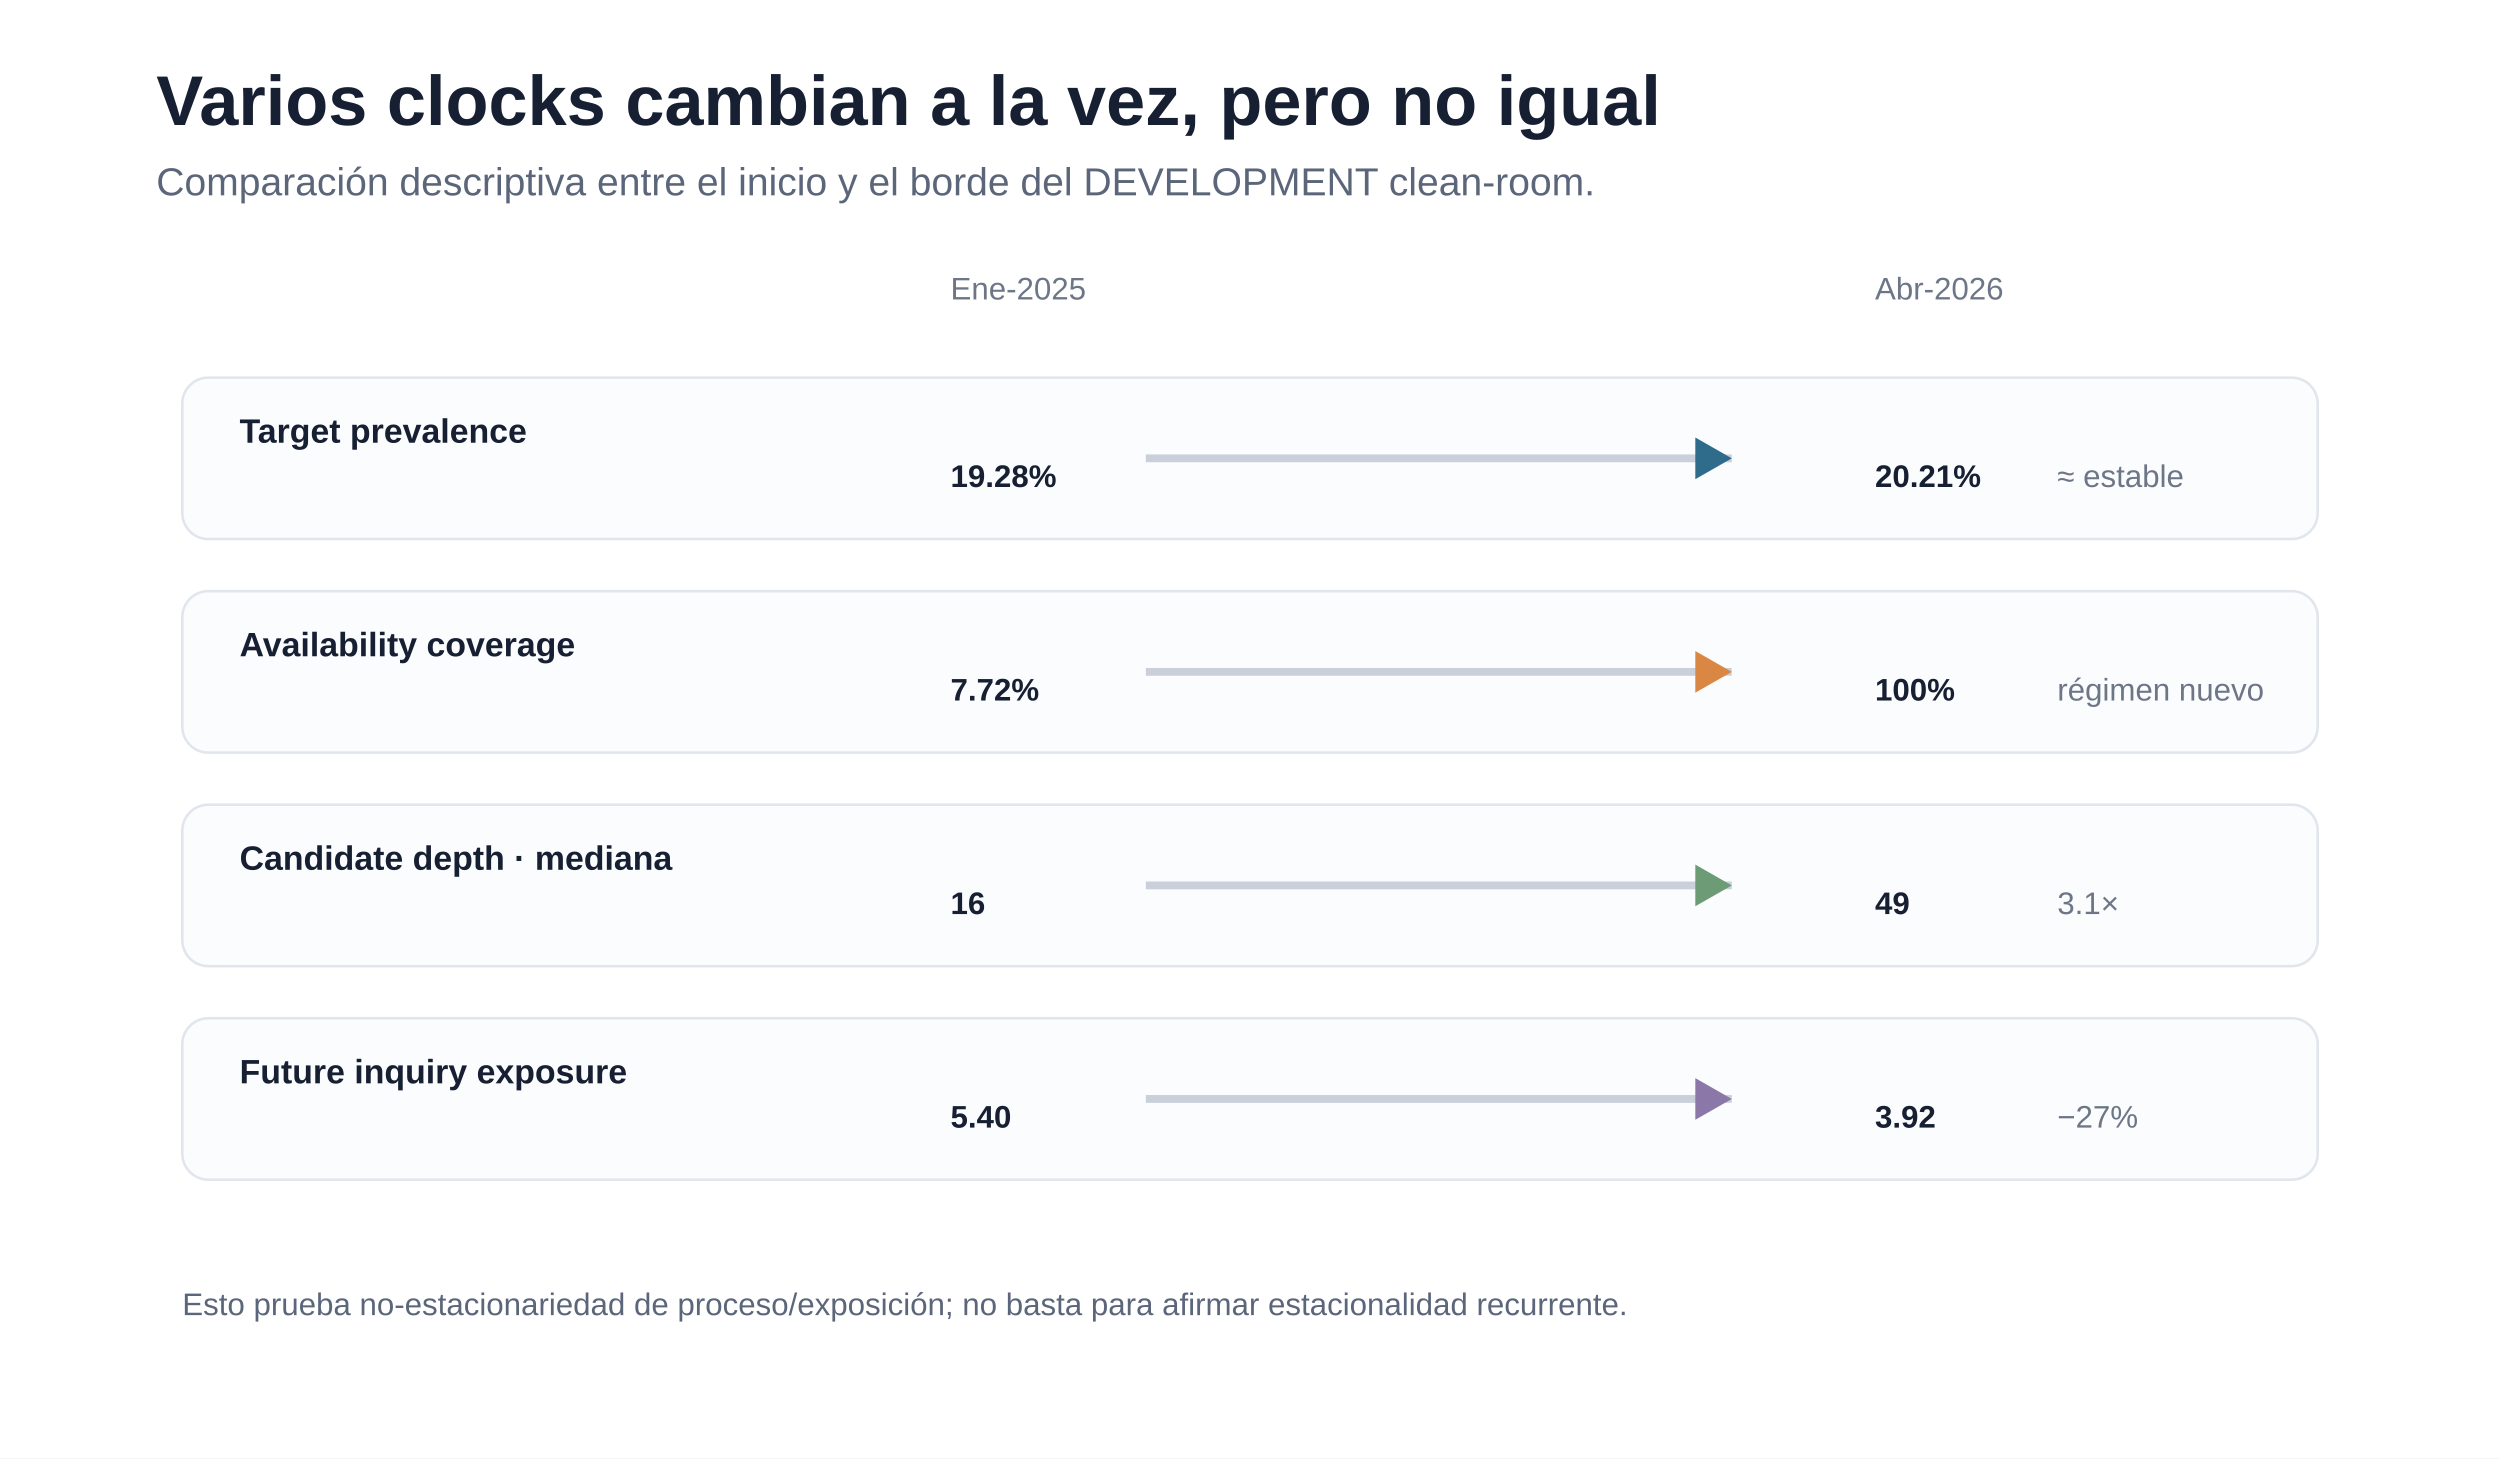
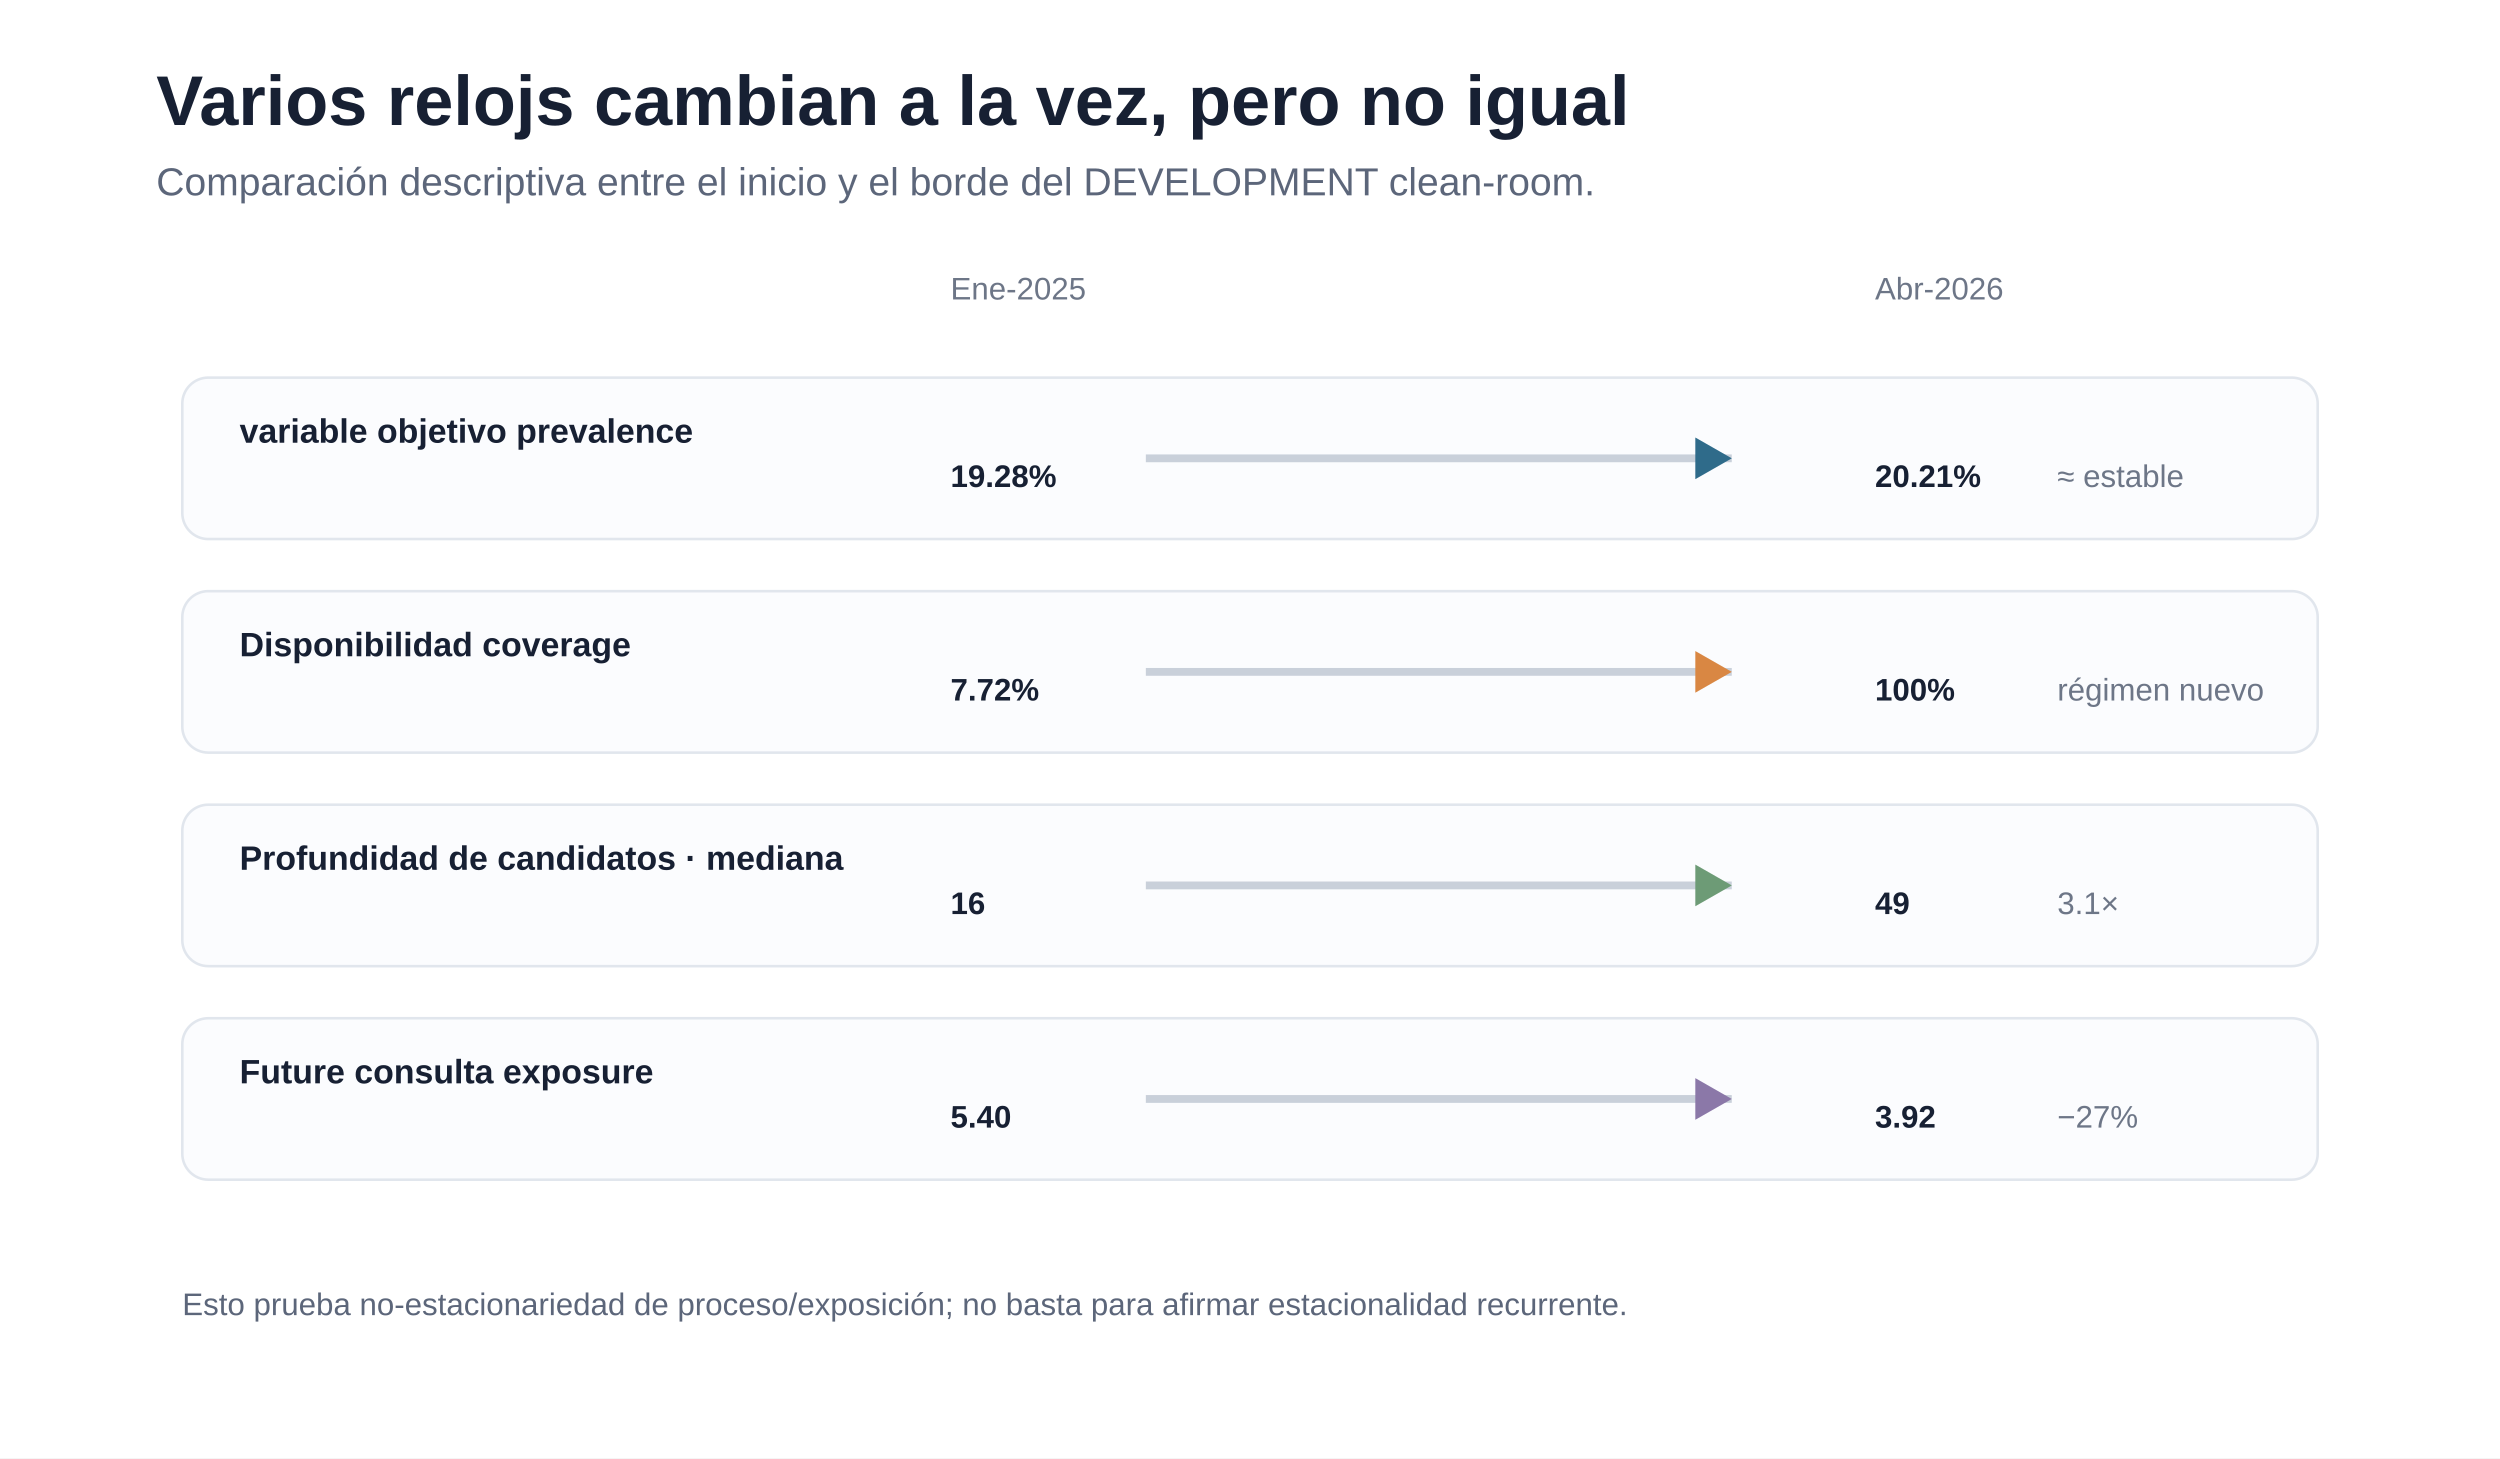
<svg xmlns="http://www.w3.org/2000/svg" width="960" height="560" viewBox="0 0 960 560" role="img" aria-label="Varios clocks cambian a la vez, pero no igual">
  <style>text{font-family:Arial,Helvetica,sans-serif;fill:#172033}.title{font-size:27px;font-weight:700}.sub{font-size:15px;fill:#5c667a}.axis{font-size:12px;fill:#6d7687}.label{font-size:13px;font-weight:600}.value{font-size:12px;font-weight:700}.big{font-size:30px;font-weight:800}.note{font-size:12px;fill:#5c667a}.grid{stroke:#e6e9ef;stroke-width:1}.a{fill:#2f6b8a}.b{fill:#d98743}.c{fill:#6d9b76}.d{fill:#8b78a8}.soft{fill:#f1f3f6}.card{fill:#fbfcfe;stroke:#e1e6ed;stroke-width:1}</style>
  <rect width="960" height="560" fill="#fff" />
-   <text x="60" y="48" class="title">Varios clocks cambian a la vez, pero no igual</text>
+   <text x="60" y="48" class="title">Varios relojs cambian a la vez, pero no igual</text>
  <text x="60" y="75" class="sub">Comparación descriptiva entre el inicio y el borde del DEVELOPMENT clean-room.</text>
  <text x="365" y="115" class="axis">Ene-2025</text>
  <text x="720" y="115" class="axis">Abr-2026</text>
  <rect x="70" y="145" width="820" height="62" rx="10" class="card" />
-   <text x="92" y="170" class="label">Target prevalence</text>
+   <text x="92" y="170" class="label">variable objetivo prevalence</text>
  <text x="365" y="187" class="value">19.28%</text>
  <line x1="440" y1="176" x2="665" y2="176" stroke="#c9d0da" stroke-width="3" />
  <polygon points="665,176 651,168 651,184" class="a" />
  <text x="720" y="187" class="value">20.21%</text>
  <text x="790" y="187" class="axis">≈ estable</text>
  <rect x="70" y="227" width="820" height="62" rx="10" class="card" />
-   <text x="92" y="252" class="label">Availability coverage</text>
+   <text x="92" y="252" class="label">Disponibilidad coverage</text>
  <text x="365" y="269" class="value">7.72%</text>
  <line x1="440" y1="258" x2="665" y2="258" stroke="#c9d0da" stroke-width="3" />
  <polygon points="665,258 651,250 651,266" class="b" />
  <text x="720" y="269" class="value">100%</text>
  <text x="790" y="269" class="axis">régimen nuevo</text>
  <rect x="70" y="309" width="820" height="62" rx="10" class="card" />
-   <text x="92" y="334" class="label">Candidate depth · mediana</text>
+   <text x="92" y="334" class="label">Profundidad de candidatos · mediana</text>
  <text x="365" y="351" class="value">16</text>
  <line x1="440" y1="340" x2="665" y2="340" stroke="#c9d0da" stroke-width="3" />
  <polygon points="665,340 651,332 651,348" class="c" />
  <text x="720" y="351" class="value">49</text>
  <text x="790" y="351" class="axis">3.1×</text>
  <rect x="70" y="391" width="820" height="62" rx="10" class="card" />
-   <text x="92" y="416" class="label">Future inquiry exposure</text>
+   <text x="92" y="416" class="label">Future consulta exposure</text>
  <text x="365" y="433" class="value">5.40</text>
  <line x1="440" y1="422" x2="665" y2="422" stroke="#c9d0da" stroke-width="3" />
  <polygon points="665,422 651,414 651,430" class="d" />
  <text x="720" y="433" class="value">3.92</text>
  <text x="790" y="433" class="axis">−27%</text>
  <text x="70" y="505" class="note">Esto prueba no-estacionariedad de proceso/exposición; no basta para afirmar estacionalidad recurrente.</text>
</svg>
